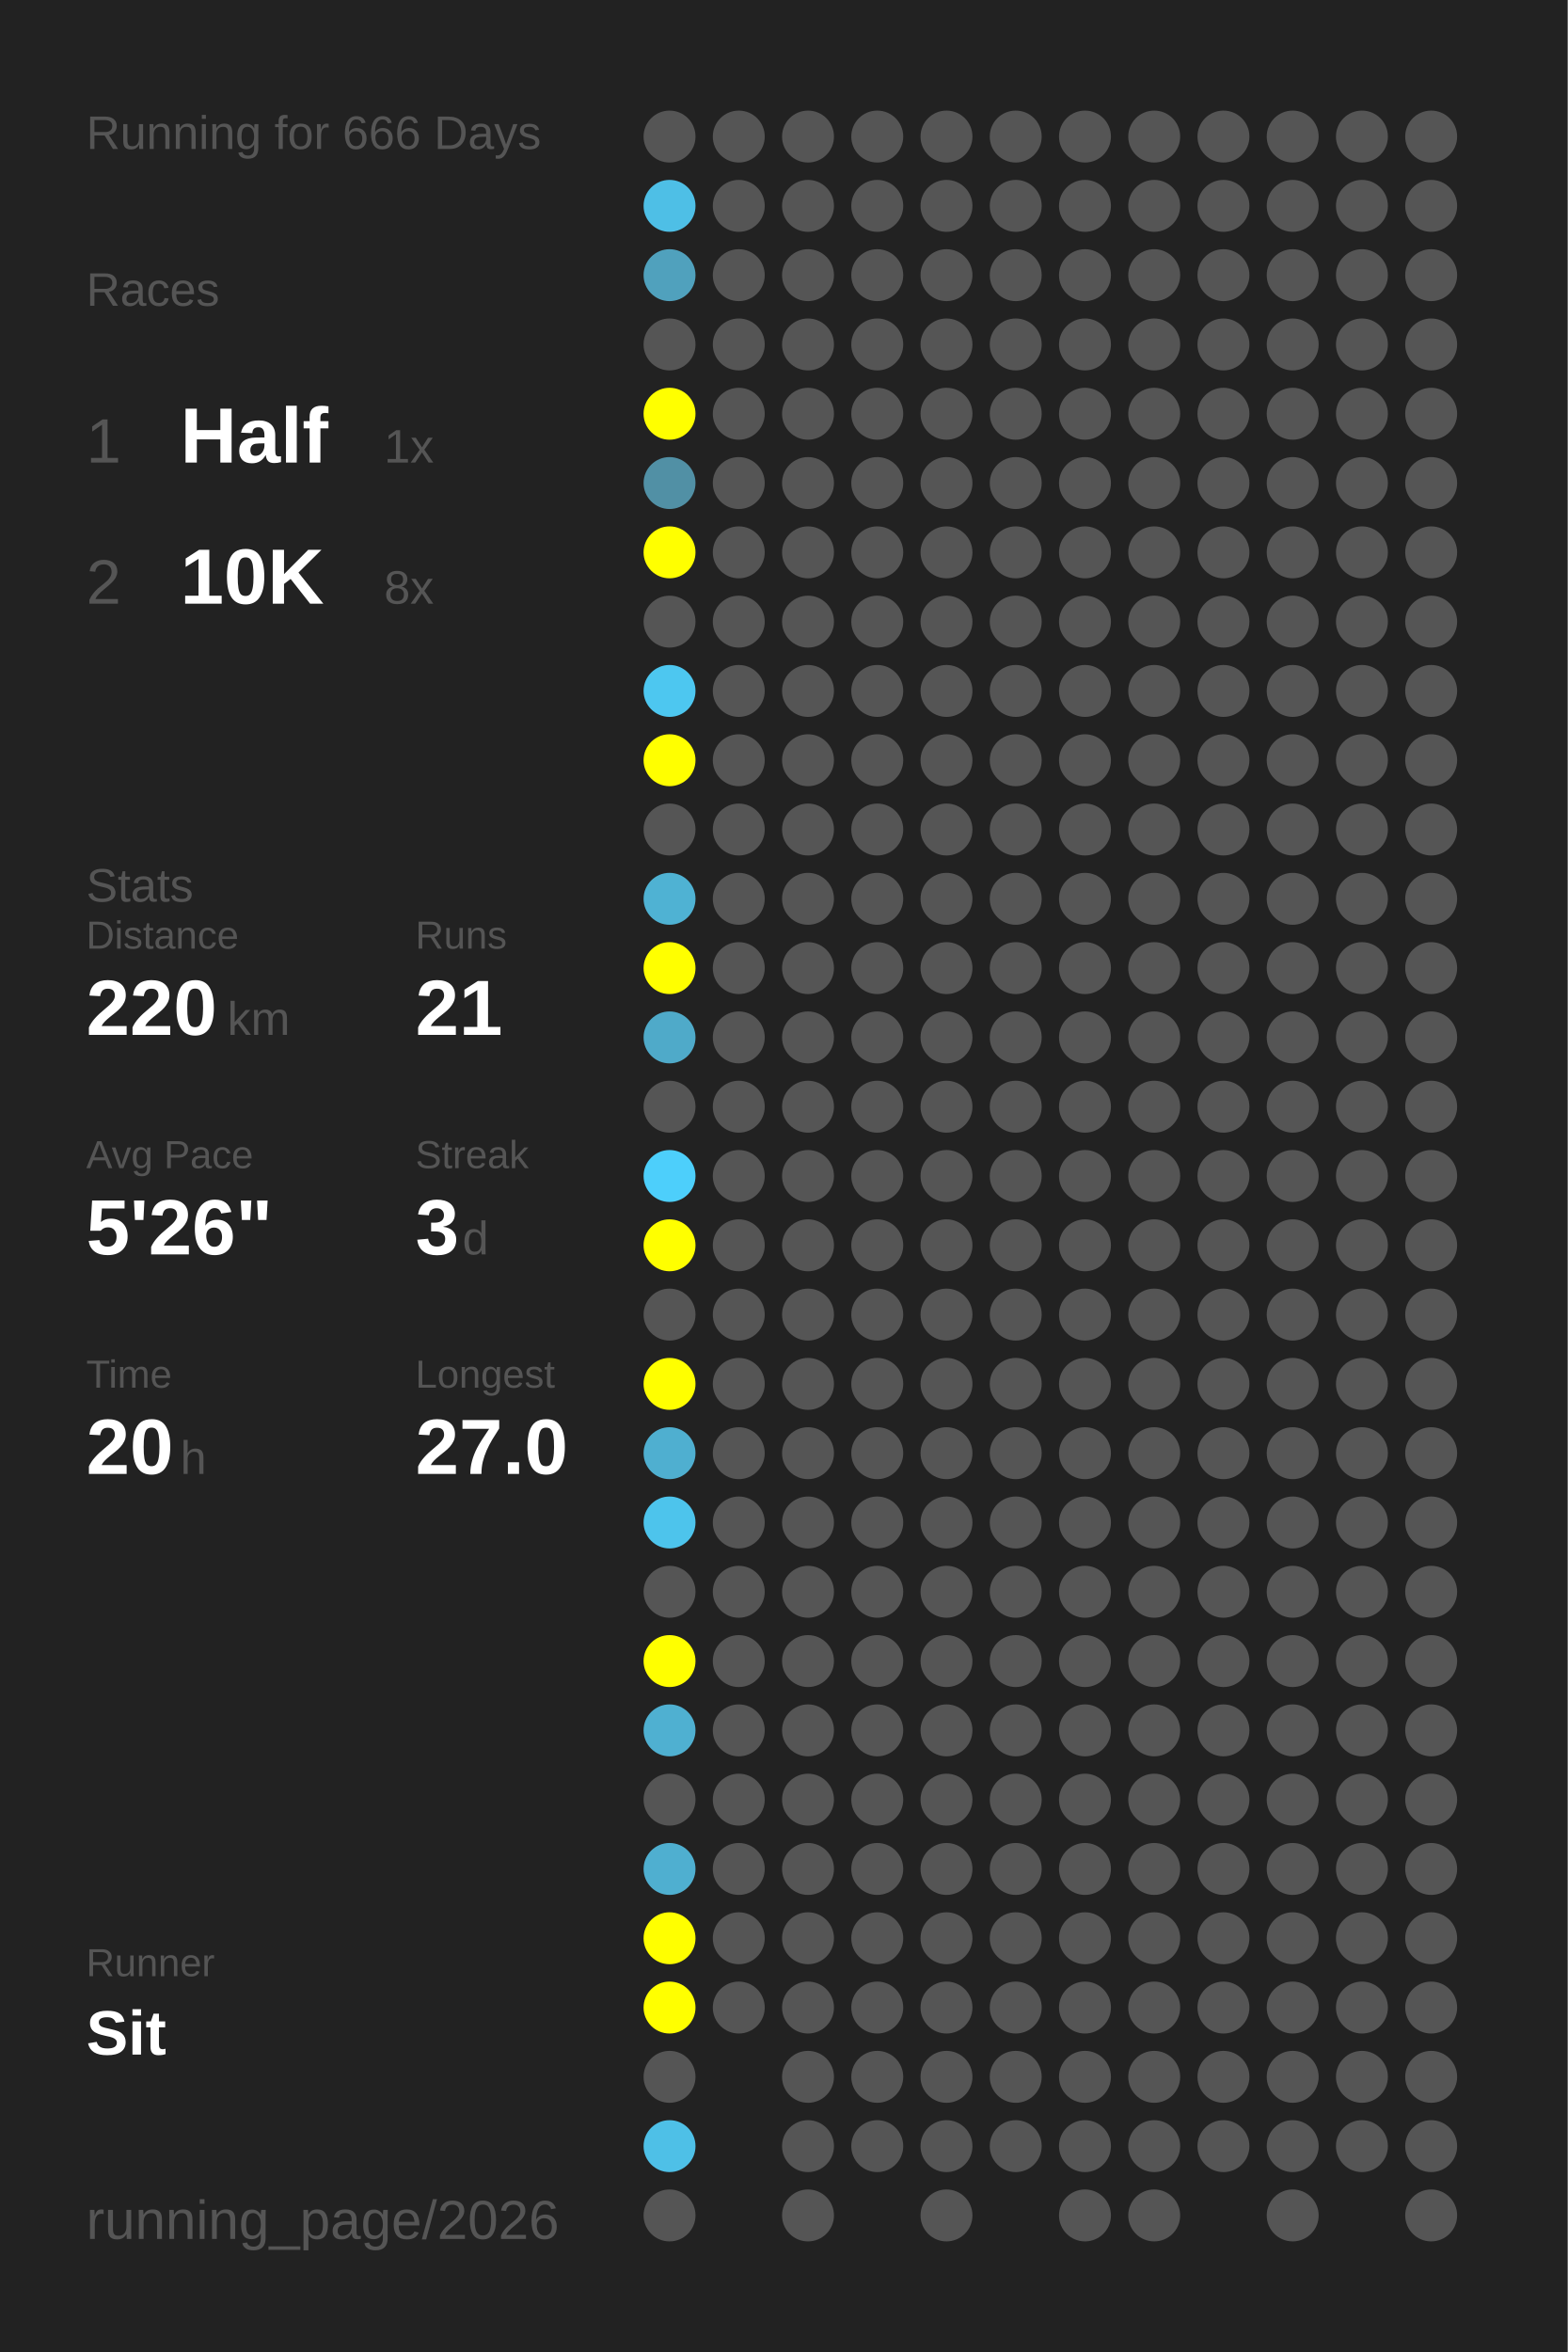
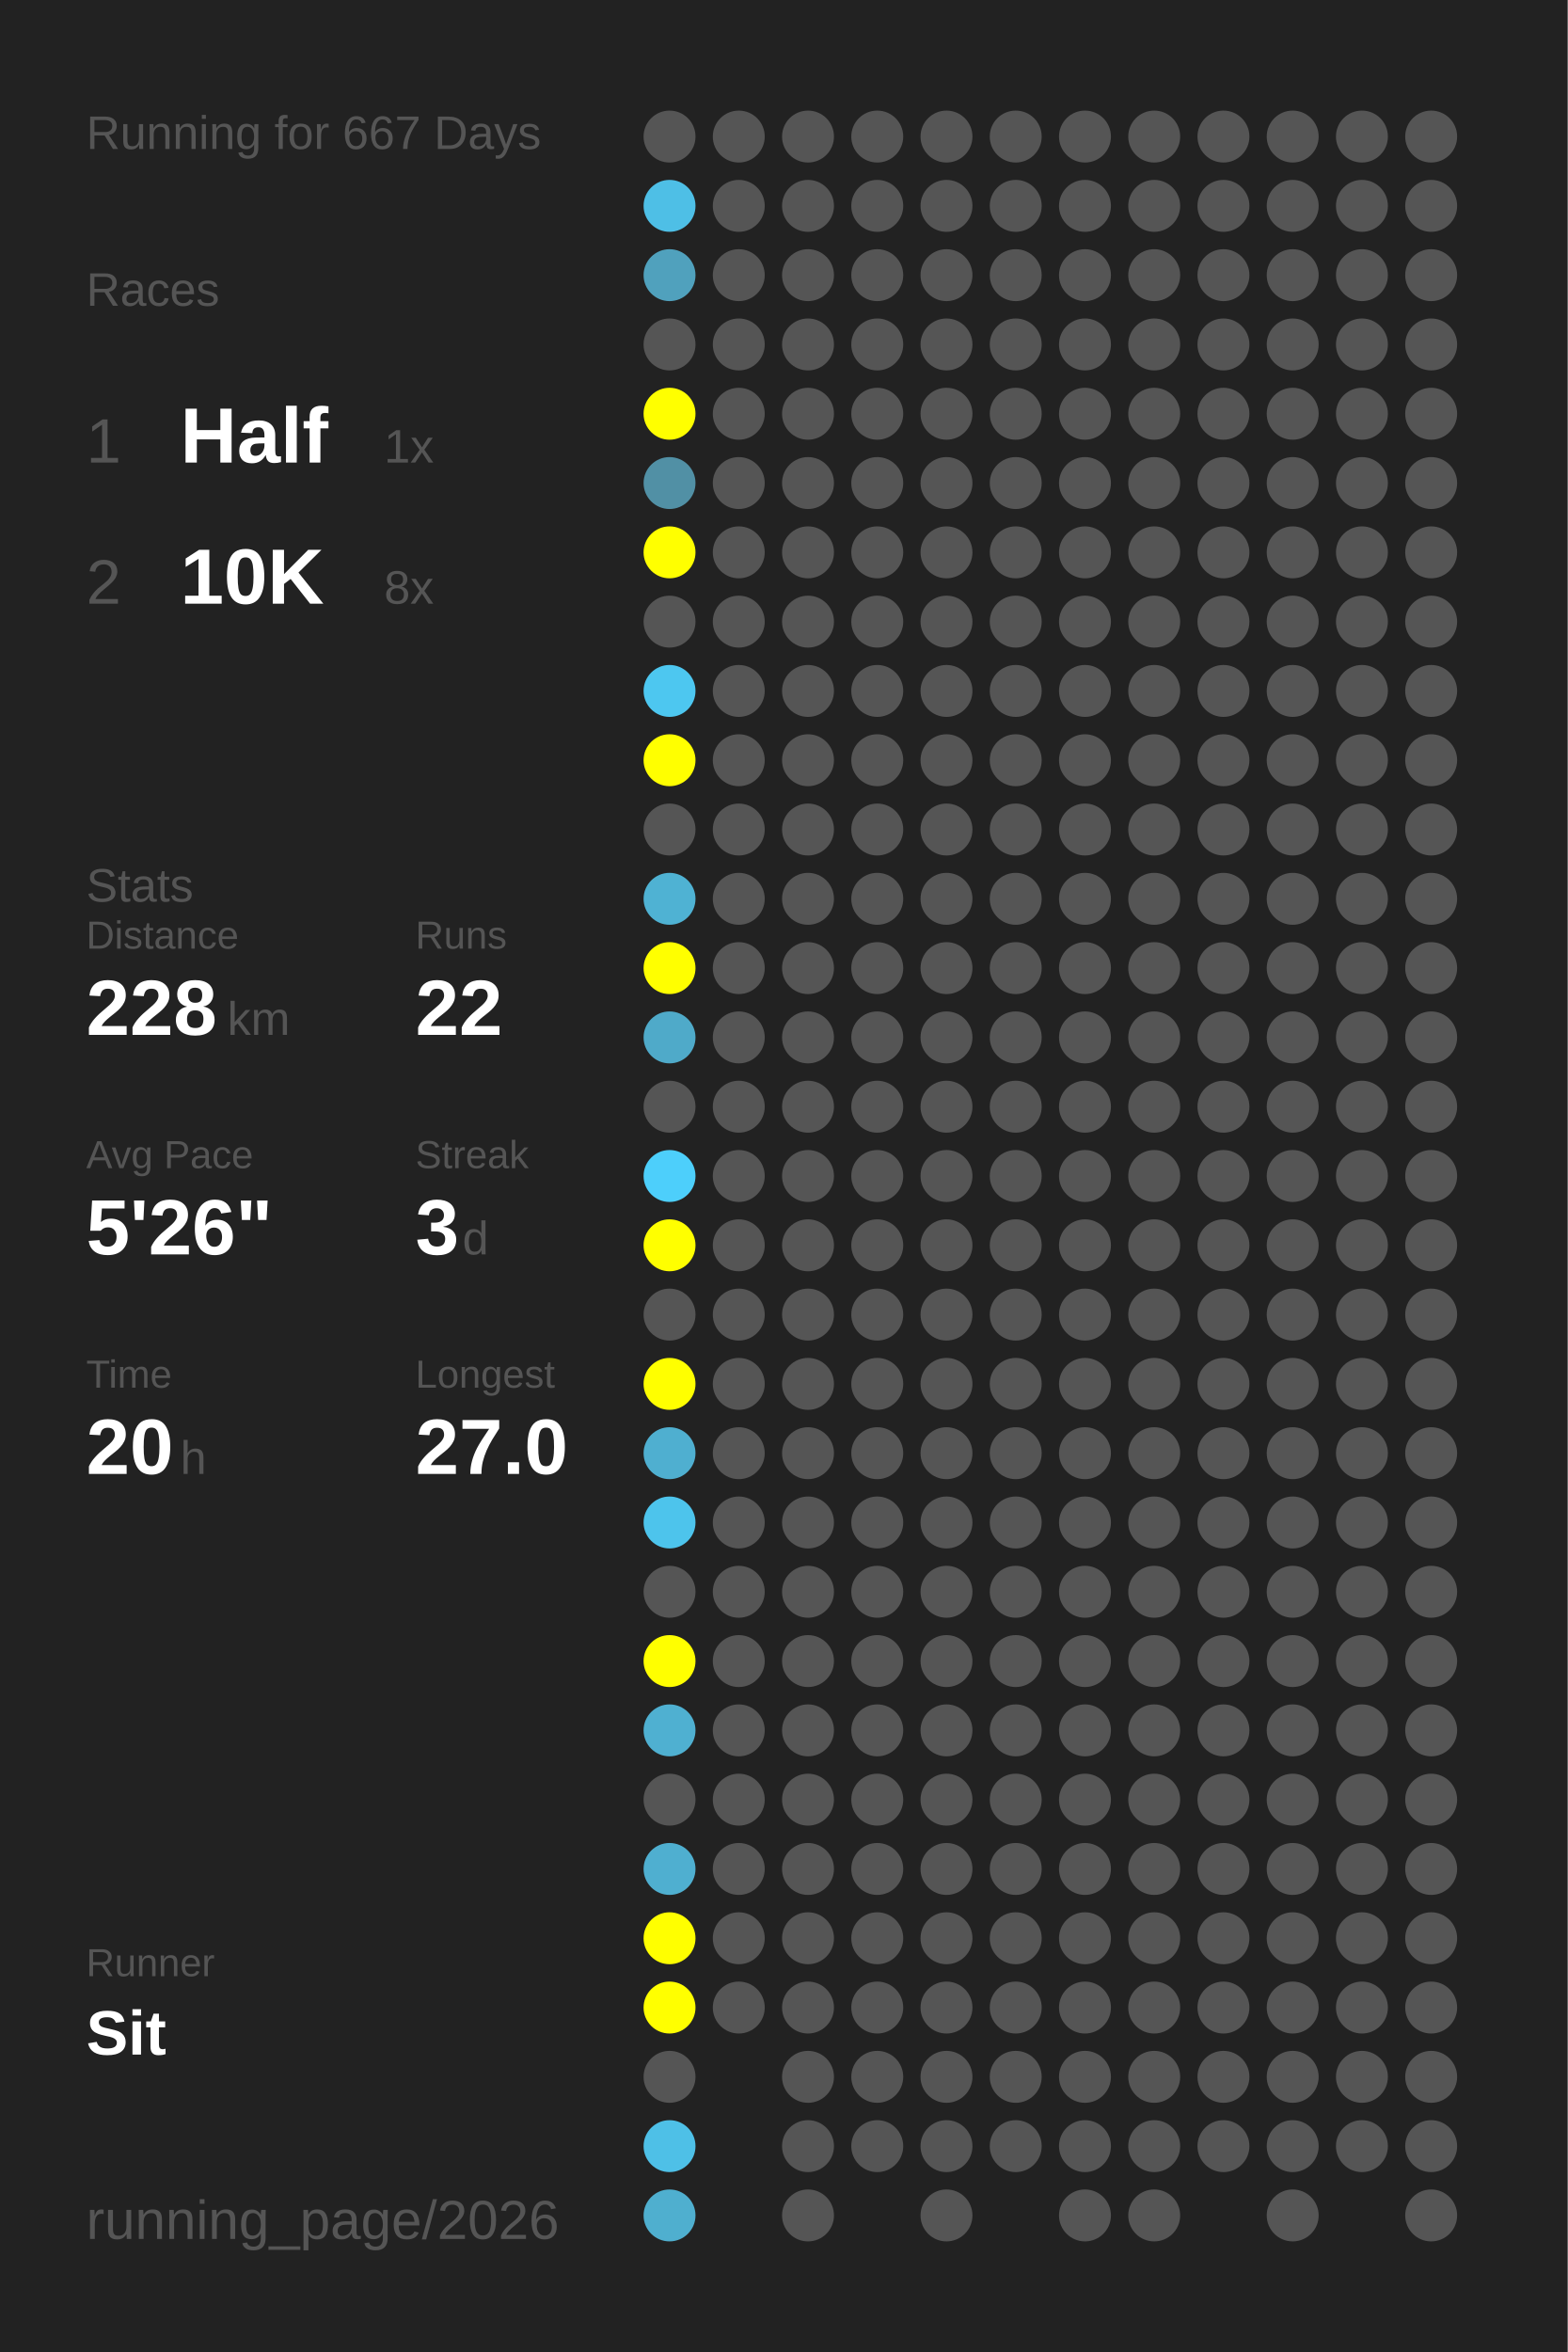
<svg xmlns="http://www.w3.org/2000/svg" baseProfile="full" height="300mm" version="1.1" viewBox="0,0,200,300" width="200mm">
  <defs />
  <rect fill="#222222" height="300" width="200" x="0" y="0" />
-   <text fill="#555555" style="font-size:6px; font-family:Arial;" x="11" y="19">Running for 666 Days</text>
+   <text fill="#555555" style="font-size:6px; font-family:Arial;" x="11" y="19">Running for 667 Days</text>
  <text fill="#555555" style="font-size:6px; font-family:Arial;" x="11" y="39">Races</text>
  <text fill="#555555" style="font-size:8px; font-family:Arial;" x="11" y="59">1</text>
  <text fill="#FFFFFF" style="font-size:10px; font-family:Arial; font-weight:bold;" x="23" y="59">Half</text>
  <text fill="#555555" style="font-size:6px; font-family:Arial;" x="49" y="59">1x</text>
  <text fill="#555555" style="font-size:8px; font-family:Arial;" x="11" y="77">2</text>
  <text fill="#FFFFFF" style="font-size:10px; font-family:Arial; font-weight:bold;" x="23" y="77">10K</text>
  <text fill="#555555" style="font-size:6px; font-family:Arial;" x="49" y="77">8x</text>
  <text fill="#555555" style="font-size:6px; font-family:Arial;" x="11" y="115">Stats</text>
  <text fill="#555555" style="font-size:5px; font-family:Arial;" x="11" y="121">Distance</text>
-   <text fill="#FFFFFF" style="font-size:10px; font-family:Arial; font-weight:bold;" x="11" y="132">220</text>
+   <text fill="#FFFFFF" style="font-size:10px; font-family:Arial; font-weight:bold;" x="11" y="132">228</text>
  <text fill="#555555" style="font-size:6px; font-family:Arial;" x="29" y="132">km</text>
  <text fill="#555555" style="font-size:5px; font-family:Arial;" x="53" y="121">Runs</text>
-   <text fill="#FFFFFF" style="font-size:10px; font-family:Arial; font-weight:bold;" x="53" y="132">21</text>
+   <text fill="#FFFFFF" style="font-size:10px; font-family:Arial; font-weight:bold;" x="53" y="132">22</text>
  <text fill="#555555" style="font-size:5px; font-family:Arial;" x="11" y="149">Avg Pace</text>
  <text fill="#FFFFFF" style="font-size:10px; font-family:Arial; font-weight:bold;" x="11" y="160">5'26"</text>
  <text fill="#555555" style="font-size:5px; font-family:Arial;" x="53" y="149">Streak</text>
  <text fill="#FFFFFF" style="font-size:10px; font-family:Arial; font-weight:bold;" x="53" y="160">3</text>
  <text fill="#555555" style="font-size:6px; font-family:Arial;" x="59" y="160">d</text>
  <text fill="#555555" style="font-size:5px; font-family:Arial;" x="11" y="177">Time</text>
  <text fill="#FFFFFF" style="font-size:10px; font-family:Arial; font-weight:bold;" x="11" y="188">20</text>
  <text fill="#555555" style="font-size:6px; font-family:Arial;" x="23" y="188">h</text>
  <text fill="#555555" style="font-size:5px; font-family:Arial;" x="53" y="177">Longest</text>
  <text fill="#FFFFFF" style="font-size:10px; font-family:Arial; font-weight:bold;" x="53" y="188">27.0</text>
  <text fill="#555555" style="font-size:5px; font-family:Arial;" x="11" y="252.065">Runner</text>
  <text fill="#FFFFFF" style="font-size:8px; font-family:Arial; font-weight:bold;" x="11" y="262.065">Sit</text>
  <text fill="#555555" style="font-size:7px; font-family:Arial;" x="11" y="285.581">running_page/2026</text>
  <circle cx="85.417" cy="17.419" fill="#555555" r="3.312" />
  <circle cx="85.417" cy="26.258" fill="#4ebfe6" r="3.312" />
  <circle cx="85.417" cy="35.097" fill="#50a1bd" r="3.312" />
  <circle cx="85.417" cy="43.935" fill="#555555" r="3.312" />
  <circle cx="85.417" cy="52.774" fill="#FFFF00" r="3.312" />
  <circle cx="85.417" cy="61.613" fill="#5190a5" r="3.312" />
  <circle cx="85.417" cy="70.452" fill="#FFFF00" r="3.312" />
  <circle cx="85.417" cy="79.29" fill="#555555" r="3.312" />
  <circle cx="85.417" cy="88.129" fill="#4dc7f0" r="3.312" />
  <circle cx="85.417" cy="96.968" fill="#FFFF00" r="3.312" />
  <circle cx="85.417" cy="105.806" fill="#555555" r="3.312" />
  <circle cx="85.417" cy="114.645" fill="#4fb2d3" r="3.312" />
  <circle cx="85.417" cy="123.484" fill="#FFFF00" r="3.312" />
  <circle cx="85.417" cy="132.323" fill="#4faac9" r="3.312" />
  <circle cx="85.417" cy="141.161" fill="#555555" r="3.312" />
  <circle cx="85.417" cy="150" fill="#4dcffb" r="3.312" />
  <circle cx="85.417" cy="158.839" fill="#FFFF00" r="3.312" />
  <circle cx="85.417" cy="167.677" fill="#555555" r="3.312" />
  <circle cx="85.417" cy="176.516" fill="#FFFF00" r="3.312" />
  <circle cx="85.417" cy="185.355" fill="#4fafd0" r="3.312" />
  <circle cx="85.417" cy="194.194" fill="#4dc4ec" r="3.312" />
  <circle cx="85.417" cy="203.032" fill="#555555" r="3.312" />
  <circle cx="85.417" cy="211.871" fill="#FFFF00" r="3.312" />
  <circle cx="85.417" cy="220.71" fill="#4fb0d1" r="3.312" />
  <circle cx="85.417" cy="229.548" fill="#555555" r="3.312" />
  <circle cx="85.417" cy="238.387" fill="#4fafd0" r="3.312" />
  <circle cx="85.417" cy="247.226" fill="#FFFF00" r="3.312" />
  <circle cx="85.417" cy="256.065" fill="#FFFF00" r="3.312" />
  <circle cx="85.417" cy="264.903" fill="#555555" r="3.312" />
  <circle cx="85.417" cy="273.742" fill="#4ec0e7" r="3.312" />
-   <circle cx="85.417" cy="282.581" fill="#555555" r="3.312" />
+   <circle cx="85.417" cy="282.581" fill="#4fafcf" r="3.312" />
  <circle cx="94.25" cy="17.419" fill="#555555" r="3.312" />
  <circle cx="94.25" cy="26.258" fill="#555555" r="3.312" />
  <circle cx="94.25" cy="35.097" fill="#555555" r="3.312" />
  <circle cx="94.25" cy="43.935" fill="#555555" r="3.312" />
  <circle cx="94.25" cy="52.774" fill="#555555" r="3.312" />
  <circle cx="94.25" cy="61.613" fill="#555555" r="3.312" />
  <circle cx="94.25" cy="70.452" fill="#555555" r="3.312" />
  <circle cx="94.25" cy="79.29" fill="#555555" r="3.312" />
  <circle cx="94.25" cy="88.129" fill="#555555" r="3.312" />
  <circle cx="94.25" cy="96.968" fill="#555555" r="3.312" />
  <circle cx="94.25" cy="105.806" fill="#555555" r="3.312" />
  <circle cx="94.25" cy="114.645" fill="#555555" r="3.312" />
  <circle cx="94.25" cy="123.484" fill="#555555" r="3.312" />
  <circle cx="94.25" cy="132.323" fill="#555555" r="3.312" />
  <circle cx="94.25" cy="141.161" fill="#555555" r="3.312" />
  <circle cx="94.25" cy="150" fill="#555555" r="3.312" />
  <circle cx="94.25" cy="158.839" fill="#555555" r="3.312" />
  <circle cx="94.25" cy="167.677" fill="#555555" r="3.312" />
  <circle cx="94.25" cy="176.516" fill="#555555" r="3.312" />
  <circle cx="94.25" cy="185.355" fill="#555555" r="3.312" />
  <circle cx="94.25" cy="194.194" fill="#555555" r="3.312" />
  <circle cx="94.25" cy="203.032" fill="#555555" r="3.312" />
  <circle cx="94.25" cy="211.871" fill="#555555" r="3.312" />
  <circle cx="94.25" cy="220.71" fill="#555555" r="3.312" />
  <circle cx="94.25" cy="229.548" fill="#555555" r="3.312" />
  <circle cx="94.25" cy="238.387" fill="#555555" r="3.312" />
  <circle cx="94.25" cy="247.226" fill="#555555" r="3.312" />
  <circle cx="94.25" cy="256.065" fill="#555555" r="3.312" />
  <circle cx="103.083" cy="17.419" fill="#555555" r="3.312" />
  <circle cx="103.083" cy="26.258" fill="#555555" r="3.312" />
  <circle cx="103.083" cy="35.097" fill="#555555" r="3.312" />
  <circle cx="103.083" cy="43.935" fill="#555555" r="3.312" />
  <circle cx="103.083" cy="52.774" fill="#555555" r="3.312" />
  <circle cx="103.083" cy="61.613" fill="#555555" r="3.312" />
  <circle cx="103.083" cy="70.452" fill="#555555" r="3.312" />
  <circle cx="103.083" cy="79.29" fill="#555555" r="3.312" />
  <circle cx="103.083" cy="88.129" fill="#555555" r="3.312" />
  <circle cx="103.083" cy="96.968" fill="#555555" r="3.312" />
  <circle cx="103.083" cy="105.806" fill="#555555" r="3.312" />
  <circle cx="103.083" cy="114.645" fill="#555555" r="3.312" />
  <circle cx="103.083" cy="123.484" fill="#555555" r="3.312" />
  <circle cx="103.083" cy="132.323" fill="#555555" r="3.312" />
  <circle cx="103.083" cy="141.161" fill="#555555" r="3.312" />
  <circle cx="103.083" cy="150" fill="#555555" r="3.312" />
  <circle cx="103.083" cy="158.839" fill="#555555" r="3.312" />
  <circle cx="103.083" cy="167.677" fill="#555555" r="3.312" />
  <circle cx="103.083" cy="176.516" fill="#555555" r="3.312" />
  <circle cx="103.083" cy="185.355" fill="#555555" r="3.312" />
  <circle cx="103.083" cy="194.194" fill="#555555" r="3.312" />
  <circle cx="103.083" cy="203.032" fill="#555555" r="3.312" />
  <circle cx="103.083" cy="211.871" fill="#555555" r="3.312" />
  <circle cx="103.083" cy="220.71" fill="#555555" r="3.312" />
  <circle cx="103.083" cy="229.548" fill="#555555" r="3.312" />
  <circle cx="103.083" cy="238.387" fill="#555555" r="3.312" />
  <circle cx="103.083" cy="247.226" fill="#555555" r="3.312" />
  <circle cx="103.083" cy="256.065" fill="#555555" r="3.312" />
  <circle cx="103.083" cy="264.903" fill="#555555" r="3.312" />
  <circle cx="103.083" cy="273.742" fill="#555555" r="3.312" />
  <circle cx="103.083" cy="282.581" fill="#555555" r="3.312" />
  <circle cx="111.917" cy="17.419" fill="#555555" r="3.312" />
  <circle cx="111.917" cy="26.258" fill="#555555" r="3.312" />
  <circle cx="111.917" cy="35.097" fill="#555555" r="3.312" />
  <circle cx="111.917" cy="43.935" fill="#555555" r="3.312" />
  <circle cx="111.917" cy="52.774" fill="#555555" r="3.312" />
  <circle cx="111.917" cy="61.613" fill="#555555" r="3.312" />
  <circle cx="111.917" cy="70.452" fill="#555555" r="3.312" />
  <circle cx="111.917" cy="79.29" fill="#555555" r="3.312" />
  <circle cx="111.917" cy="88.129" fill="#555555" r="3.312" />
  <circle cx="111.917" cy="96.968" fill="#555555" r="3.312" />
  <circle cx="111.917" cy="105.806" fill="#555555" r="3.312" />
  <circle cx="111.917" cy="114.645" fill="#555555" r="3.312" />
  <circle cx="111.917" cy="123.484" fill="#555555" r="3.312" />
  <circle cx="111.917" cy="132.323" fill="#555555" r="3.312" />
  <circle cx="111.917" cy="141.161" fill="#555555" r="3.312" />
  <circle cx="111.917" cy="150" fill="#555555" r="3.312" />
  <circle cx="111.917" cy="158.839" fill="#555555" r="3.312" />
  <circle cx="111.917" cy="167.677" fill="#555555" r="3.312" />
  <circle cx="111.917" cy="176.516" fill="#555555" r="3.312" />
  <circle cx="111.917" cy="185.355" fill="#555555" r="3.312" />
  <circle cx="111.917" cy="194.194" fill="#555555" r="3.312" />
  <circle cx="111.917" cy="203.032" fill="#555555" r="3.312" />
  <circle cx="111.917" cy="211.871" fill="#555555" r="3.312" />
  <circle cx="111.917" cy="220.71" fill="#555555" r="3.312" />
  <circle cx="111.917" cy="229.548" fill="#555555" r="3.312" />
  <circle cx="111.917" cy="238.387" fill="#555555" r="3.312" />
  <circle cx="111.917" cy="247.226" fill="#555555" r="3.312" />
  <circle cx="111.917" cy="256.065" fill="#555555" r="3.312" />
  <circle cx="111.917" cy="264.903" fill="#555555" r="3.312" />
  <circle cx="111.917" cy="273.742" fill="#555555" r="3.312" />
  <circle cx="120.75" cy="17.419" fill="#555555" r="3.312" />
  <circle cx="120.75" cy="26.258" fill="#555555" r="3.312" />
  <circle cx="120.75" cy="35.097" fill="#555555" r="3.312" />
  <circle cx="120.75" cy="43.935" fill="#555555" r="3.312" />
  <circle cx="120.75" cy="52.774" fill="#555555" r="3.312" />
  <circle cx="120.75" cy="61.613" fill="#555555" r="3.312" />
  <circle cx="120.75" cy="70.452" fill="#555555" r="3.312" />
  <circle cx="120.75" cy="79.29" fill="#555555" r="3.312" />
  <circle cx="120.75" cy="88.129" fill="#555555" r="3.312" />
  <circle cx="120.75" cy="96.968" fill="#555555" r="3.312" />
  <circle cx="120.75" cy="105.806" fill="#555555" r="3.312" />
  <circle cx="120.75" cy="114.645" fill="#555555" r="3.312" />
  <circle cx="120.75" cy="123.484" fill="#555555" r="3.312" />
  <circle cx="120.75" cy="132.323" fill="#555555" r="3.312" />
  <circle cx="120.75" cy="141.161" fill="#555555" r="3.312" />
  <circle cx="120.75" cy="150" fill="#555555" r="3.312" />
  <circle cx="120.75" cy="158.839" fill="#555555" r="3.312" />
  <circle cx="120.75" cy="167.677" fill="#555555" r="3.312" />
  <circle cx="120.75" cy="176.516" fill="#555555" r="3.312" />
  <circle cx="120.75" cy="185.355" fill="#555555" r="3.312" />
  <circle cx="120.75" cy="194.194" fill="#555555" r="3.312" />
  <circle cx="120.75" cy="203.032" fill="#555555" r="3.312" />
  <circle cx="120.75" cy="211.871" fill="#555555" r="3.312" />
  <circle cx="120.75" cy="220.71" fill="#555555" r="3.312" />
  <circle cx="120.75" cy="229.548" fill="#555555" r="3.312" />
  <circle cx="120.75" cy="238.387" fill="#555555" r="3.312" />
  <circle cx="120.75" cy="247.226" fill="#555555" r="3.312" />
  <circle cx="120.75" cy="256.065" fill="#555555" r="3.312" />
  <circle cx="120.75" cy="264.903" fill="#555555" r="3.312" />
  <circle cx="120.75" cy="273.742" fill="#555555" r="3.312" />
  <circle cx="120.75" cy="282.581" fill="#555555" r="3.312" />
  <circle cx="129.583" cy="17.419" fill="#555555" r="3.312" />
  <circle cx="129.583" cy="26.258" fill="#555555" r="3.312" />
  <circle cx="129.583" cy="35.097" fill="#555555" r="3.312" />
  <circle cx="129.583" cy="43.935" fill="#555555" r="3.312" />
  <circle cx="129.583" cy="52.774" fill="#555555" r="3.312" />
  <circle cx="129.583" cy="61.613" fill="#555555" r="3.312" />
  <circle cx="129.583" cy="70.452" fill="#555555" r="3.312" />
  <circle cx="129.583" cy="79.29" fill="#555555" r="3.312" />
  <circle cx="129.583" cy="88.129" fill="#555555" r="3.312" />
  <circle cx="129.583" cy="96.968" fill="#555555" r="3.312" />
  <circle cx="129.583" cy="105.806" fill="#555555" r="3.312" />
  <circle cx="129.583" cy="114.645" fill="#555555" r="3.312" />
  <circle cx="129.583" cy="123.484" fill="#555555" r="3.312" />
  <circle cx="129.583" cy="132.323" fill="#555555" r="3.312" />
  <circle cx="129.583" cy="141.161" fill="#555555" r="3.312" />
  <circle cx="129.583" cy="150" fill="#555555" r="3.312" />
  <circle cx="129.583" cy="158.839" fill="#555555" r="3.312" />
  <circle cx="129.583" cy="167.677" fill="#555555" r="3.312" />
  <circle cx="129.583" cy="176.516" fill="#555555" r="3.312" />
  <circle cx="129.583" cy="185.355" fill="#555555" r="3.312" />
  <circle cx="129.583" cy="194.194" fill="#555555" r="3.312" />
  <circle cx="129.583" cy="203.032" fill="#555555" r="3.312" />
  <circle cx="129.583" cy="211.871" fill="#555555" r="3.312" />
  <circle cx="129.583" cy="220.71" fill="#555555" r="3.312" />
  <circle cx="129.583" cy="229.548" fill="#555555" r="3.312" />
  <circle cx="129.583" cy="238.387" fill="#555555" r="3.312" />
  <circle cx="129.583" cy="247.226" fill="#555555" r="3.312" />
  <circle cx="129.583" cy="256.065" fill="#555555" r="3.312" />
  <circle cx="129.583" cy="264.903" fill="#555555" r="3.312" />
  <circle cx="129.583" cy="273.742" fill="#555555" r="3.312" />
  <circle cx="138.417" cy="17.419" fill="#555555" r="3.312" />
  <circle cx="138.417" cy="26.258" fill="#555555" r="3.312" />
  <circle cx="138.417" cy="35.097" fill="#555555" r="3.312" />
  <circle cx="138.417" cy="43.935" fill="#555555" r="3.312" />
  <circle cx="138.417" cy="52.774" fill="#555555" r="3.312" />
  <circle cx="138.417" cy="61.613" fill="#555555" r="3.312" />
  <circle cx="138.417" cy="70.452" fill="#555555" r="3.312" />
  <circle cx="138.417" cy="79.29" fill="#555555" r="3.312" />
  <circle cx="138.417" cy="88.129" fill="#555555" r="3.312" />
  <circle cx="138.417" cy="96.968" fill="#555555" r="3.312" />
  <circle cx="138.417" cy="105.806" fill="#555555" r="3.312" />
  <circle cx="138.417" cy="114.645" fill="#555555" r="3.312" />
  <circle cx="138.417" cy="123.484" fill="#555555" r="3.312" />
  <circle cx="138.417" cy="132.323" fill="#555555" r="3.312" />
  <circle cx="138.417" cy="141.161" fill="#555555" r="3.312" />
  <circle cx="138.417" cy="150" fill="#555555" r="3.312" />
  <circle cx="138.417" cy="158.839" fill="#555555" r="3.312" />
  <circle cx="138.417" cy="167.677" fill="#555555" r="3.312" />
  <circle cx="138.417" cy="176.516" fill="#555555" r="3.312" />
  <circle cx="138.417" cy="185.355" fill="#555555" r="3.312" />
  <circle cx="138.417" cy="194.194" fill="#555555" r="3.312" />
  <circle cx="138.417" cy="203.032" fill="#555555" r="3.312" />
  <circle cx="138.417" cy="211.871" fill="#555555" r="3.312" />
  <circle cx="138.417" cy="220.71" fill="#555555" r="3.312" />
  <circle cx="138.417" cy="229.548" fill="#555555" r="3.312" />
  <circle cx="138.417" cy="238.387" fill="#555555" r="3.312" />
  <circle cx="138.417" cy="247.226" fill="#555555" r="3.312" />
  <circle cx="138.417" cy="256.065" fill="#555555" r="3.312" />
  <circle cx="138.417" cy="264.903" fill="#555555" r="3.312" />
  <circle cx="138.417" cy="273.742" fill="#555555" r="3.312" />
  <circle cx="138.417" cy="282.581" fill="#555555" r="3.312" />
  <circle cx="147.25" cy="17.419" fill="#555555" r="3.312" />
  <circle cx="147.25" cy="26.258" fill="#555555" r="3.312" />
  <circle cx="147.25" cy="35.097" fill="#555555" r="3.312" />
  <circle cx="147.25" cy="43.935" fill="#555555" r="3.312" />
  <circle cx="147.25" cy="52.774" fill="#555555" r="3.312" />
  <circle cx="147.25" cy="61.613" fill="#555555" r="3.312" />
  <circle cx="147.25" cy="70.452" fill="#555555" r="3.312" />
  <circle cx="147.25" cy="79.29" fill="#555555" r="3.312" />
  <circle cx="147.25" cy="88.129" fill="#555555" r="3.312" />
  <circle cx="147.25" cy="96.968" fill="#555555" r="3.312" />
  <circle cx="147.25" cy="105.806" fill="#555555" r="3.312" />
  <circle cx="147.25" cy="114.645" fill="#555555" r="3.312" />
  <circle cx="147.25" cy="123.484" fill="#555555" r="3.312" />
  <circle cx="147.25" cy="132.323" fill="#555555" r="3.312" />
  <circle cx="147.25" cy="141.161" fill="#555555" r="3.312" />
  <circle cx="147.25" cy="150" fill="#555555" r="3.312" />
  <circle cx="147.25" cy="158.839" fill="#555555" r="3.312" />
  <circle cx="147.25" cy="167.677" fill="#555555" r="3.312" />
  <circle cx="147.25" cy="176.516" fill="#555555" r="3.312" />
  <circle cx="147.25" cy="185.355" fill="#555555" r="3.312" />
  <circle cx="147.25" cy="194.194" fill="#555555" r="3.312" />
  <circle cx="147.25" cy="203.032" fill="#555555" r="3.312" />
  <circle cx="147.25" cy="211.871" fill="#555555" r="3.312" />
  <circle cx="147.25" cy="220.71" fill="#555555" r="3.312" />
  <circle cx="147.25" cy="229.548" fill="#555555" r="3.312" />
  <circle cx="147.25" cy="238.387" fill="#555555" r="3.312" />
  <circle cx="147.25" cy="247.226" fill="#555555" r="3.312" />
  <circle cx="147.25" cy="256.065" fill="#555555" r="3.312" />
  <circle cx="147.25" cy="264.903" fill="#555555" r="3.312" />
  <circle cx="147.25" cy="273.742" fill="#555555" r="3.312" />
  <circle cx="147.25" cy="282.581" fill="#555555" r="3.312" />
  <circle cx="156.083" cy="17.419" fill="#555555" r="3.312" />
  <circle cx="156.083" cy="26.258" fill="#555555" r="3.312" />
  <circle cx="156.083" cy="35.097" fill="#555555" r="3.312" />
  <circle cx="156.083" cy="43.935" fill="#555555" r="3.312" />
  <circle cx="156.083" cy="52.774" fill="#555555" r="3.312" />
  <circle cx="156.083" cy="61.613" fill="#555555" r="3.312" />
  <circle cx="156.083" cy="70.452" fill="#555555" r="3.312" />
  <circle cx="156.083" cy="79.29" fill="#555555" r="3.312" />
  <circle cx="156.083" cy="88.129" fill="#555555" r="3.312" />
  <circle cx="156.083" cy="96.968" fill="#555555" r="3.312" />
  <circle cx="156.083" cy="105.806" fill="#555555" r="3.312" />
  <circle cx="156.083" cy="114.645" fill="#555555" r="3.312" />
  <circle cx="156.083" cy="123.484" fill="#555555" r="3.312" />
  <circle cx="156.083" cy="132.323" fill="#555555" r="3.312" />
  <circle cx="156.083" cy="141.161" fill="#555555" r="3.312" />
  <circle cx="156.083" cy="150" fill="#555555" r="3.312" />
  <circle cx="156.083" cy="158.839" fill="#555555" r="3.312" />
  <circle cx="156.083" cy="167.677" fill="#555555" r="3.312" />
  <circle cx="156.083" cy="176.516" fill="#555555" r="3.312" />
  <circle cx="156.083" cy="185.355" fill="#555555" r="3.312" />
  <circle cx="156.083" cy="194.194" fill="#555555" r="3.312" />
  <circle cx="156.083" cy="203.032" fill="#555555" r="3.312" />
  <circle cx="156.083" cy="211.871" fill="#555555" r="3.312" />
  <circle cx="156.083" cy="220.71" fill="#555555" r="3.312" />
  <circle cx="156.083" cy="229.548" fill="#555555" r="3.312" />
  <circle cx="156.083" cy="238.387" fill="#555555" r="3.312" />
  <circle cx="156.083" cy="247.226" fill="#555555" r="3.312" />
  <circle cx="156.083" cy="256.065" fill="#555555" r="3.312" />
  <circle cx="156.083" cy="264.903" fill="#555555" r="3.312" />
  <circle cx="156.083" cy="273.742" fill="#555555" r="3.312" />
  <circle cx="164.917" cy="17.419" fill="#555555" r="3.312" />
  <circle cx="164.917" cy="26.258" fill="#555555" r="3.312" />
  <circle cx="164.917" cy="35.097" fill="#555555" r="3.312" />
  <circle cx="164.917" cy="43.935" fill="#555555" r="3.312" />
  <circle cx="164.917" cy="52.774" fill="#555555" r="3.312" />
  <circle cx="164.917" cy="61.613" fill="#555555" r="3.312" />
  <circle cx="164.917" cy="70.452" fill="#555555" r="3.312" />
  <circle cx="164.917" cy="79.29" fill="#555555" r="3.312" />
  <circle cx="164.917" cy="88.129" fill="#555555" r="3.312" />
  <circle cx="164.917" cy="96.968" fill="#555555" r="3.312" />
  <circle cx="164.917" cy="105.806" fill="#555555" r="3.312" />
  <circle cx="164.917" cy="114.645" fill="#555555" r="3.312" />
  <circle cx="164.917" cy="123.484" fill="#555555" r="3.312" />
  <circle cx="164.917" cy="132.323" fill="#555555" r="3.312" />
  <circle cx="164.917" cy="141.161" fill="#555555" r="3.312" />
  <circle cx="164.917" cy="150" fill="#555555" r="3.312" />
  <circle cx="164.917" cy="158.839" fill="#555555" r="3.312" />
  <circle cx="164.917" cy="167.677" fill="#555555" r="3.312" />
  <circle cx="164.917" cy="176.516" fill="#555555" r="3.312" />
  <circle cx="164.917" cy="185.355" fill="#555555" r="3.312" />
  <circle cx="164.917" cy="194.194" fill="#555555" r="3.312" />
  <circle cx="164.917" cy="203.032" fill="#555555" r="3.312" />
  <circle cx="164.917" cy="211.871" fill="#555555" r="3.312" />
  <circle cx="164.917" cy="220.71" fill="#555555" r="3.312" />
  <circle cx="164.917" cy="229.548" fill="#555555" r="3.312" />
  <circle cx="164.917" cy="238.387" fill="#555555" r="3.312" />
  <circle cx="164.917" cy="247.226" fill="#555555" r="3.312" />
  <circle cx="164.917" cy="256.065" fill="#555555" r="3.312" />
  <circle cx="164.917" cy="264.903" fill="#555555" r="3.312" />
  <circle cx="164.917" cy="273.742" fill="#555555" r="3.312" />
  <circle cx="164.917" cy="282.581" fill="#555555" r="3.312" />
  <circle cx="173.75" cy="17.419" fill="#555555" r="3.312" />
  <circle cx="173.75" cy="26.258" fill="#555555" r="3.312" />
  <circle cx="173.75" cy="35.097" fill="#555555" r="3.312" />
  <circle cx="173.75" cy="43.935" fill="#555555" r="3.312" />
  <circle cx="173.75" cy="52.774" fill="#555555" r="3.312" />
  <circle cx="173.75" cy="61.613" fill="#555555" r="3.312" />
  <circle cx="173.75" cy="70.452" fill="#555555" r="3.312" />
  <circle cx="173.75" cy="79.29" fill="#555555" r="3.312" />
  <circle cx="173.75" cy="88.129" fill="#555555" r="3.312" />
  <circle cx="173.75" cy="96.968" fill="#555555" r="3.312" />
  <circle cx="173.75" cy="105.806" fill="#555555" r="3.312" />
  <circle cx="173.75" cy="114.645" fill="#555555" r="3.312" />
  <circle cx="173.75" cy="123.484" fill="#555555" r="3.312" />
  <circle cx="173.75" cy="132.323" fill="#555555" r="3.312" />
  <circle cx="173.75" cy="141.161" fill="#555555" r="3.312" />
  <circle cx="173.75" cy="150" fill="#555555" r="3.312" />
  <circle cx="173.75" cy="158.839" fill="#555555" r="3.312" />
  <circle cx="173.75" cy="167.677" fill="#555555" r="3.312" />
  <circle cx="173.75" cy="176.516" fill="#555555" r="3.312" />
  <circle cx="173.75" cy="185.355" fill="#555555" r="3.312" />
  <circle cx="173.75" cy="194.194" fill="#555555" r="3.312" />
  <circle cx="173.75" cy="203.032" fill="#555555" r="3.312" />
  <circle cx="173.75" cy="211.871" fill="#555555" r="3.312" />
  <circle cx="173.75" cy="220.71" fill="#555555" r="3.312" />
  <circle cx="173.75" cy="229.548" fill="#555555" r="3.312" />
  <circle cx="173.75" cy="238.387" fill="#555555" r="3.312" />
  <circle cx="173.75" cy="247.226" fill="#555555" r="3.312" />
  <circle cx="173.75" cy="256.065" fill="#555555" r="3.312" />
  <circle cx="173.75" cy="264.903" fill="#555555" r="3.312" />
  <circle cx="173.75" cy="273.742" fill="#555555" r="3.312" />
  <circle cx="182.583" cy="17.419" fill="#555555" r="3.312" />
  <circle cx="182.583" cy="26.258" fill="#555555" r="3.312" />
  <circle cx="182.583" cy="35.097" fill="#555555" r="3.312" />
  <circle cx="182.583" cy="43.935" fill="#555555" r="3.312" />
  <circle cx="182.583" cy="52.774" fill="#555555" r="3.312" />
  <circle cx="182.583" cy="61.613" fill="#555555" r="3.312" />
  <circle cx="182.583" cy="70.452" fill="#555555" r="3.312" />
  <circle cx="182.583" cy="79.29" fill="#555555" r="3.312" />
  <circle cx="182.583" cy="88.129" fill="#555555" r="3.312" />
  <circle cx="182.583" cy="96.968" fill="#555555" r="3.312" />
  <circle cx="182.583" cy="105.806" fill="#555555" r="3.312" />
  <circle cx="182.583" cy="114.645" fill="#555555" r="3.312" />
  <circle cx="182.583" cy="123.484" fill="#555555" r="3.312" />
  <circle cx="182.583" cy="132.323" fill="#555555" r="3.312" />
  <circle cx="182.583" cy="141.161" fill="#555555" r="3.312" />
  <circle cx="182.583" cy="150" fill="#555555" r="3.312" />
  <circle cx="182.583" cy="158.839" fill="#555555" r="3.312" />
  <circle cx="182.583" cy="167.677" fill="#555555" r="3.312" />
  <circle cx="182.583" cy="176.516" fill="#555555" r="3.312" />
  <circle cx="182.583" cy="185.355" fill="#555555" r="3.312" />
  <circle cx="182.583" cy="194.194" fill="#555555" r="3.312" />
  <circle cx="182.583" cy="203.032" fill="#555555" r="3.312" />
  <circle cx="182.583" cy="211.871" fill="#555555" r="3.312" />
  <circle cx="182.583" cy="220.71" fill="#555555" r="3.312" />
  <circle cx="182.583" cy="229.548" fill="#555555" r="3.312" />
  <circle cx="182.583" cy="238.387" fill="#555555" r="3.312" />
  <circle cx="182.583" cy="247.226" fill="#555555" r="3.312" />
  <circle cx="182.583" cy="256.065" fill="#555555" r="3.312" />
  <circle cx="182.583" cy="264.903" fill="#555555" r="3.312" />
  <circle cx="182.583" cy="273.742" fill="#555555" r="3.312" />
  <circle cx="182.583" cy="282.581" fill="#555555" r="3.312" />
</svg>
